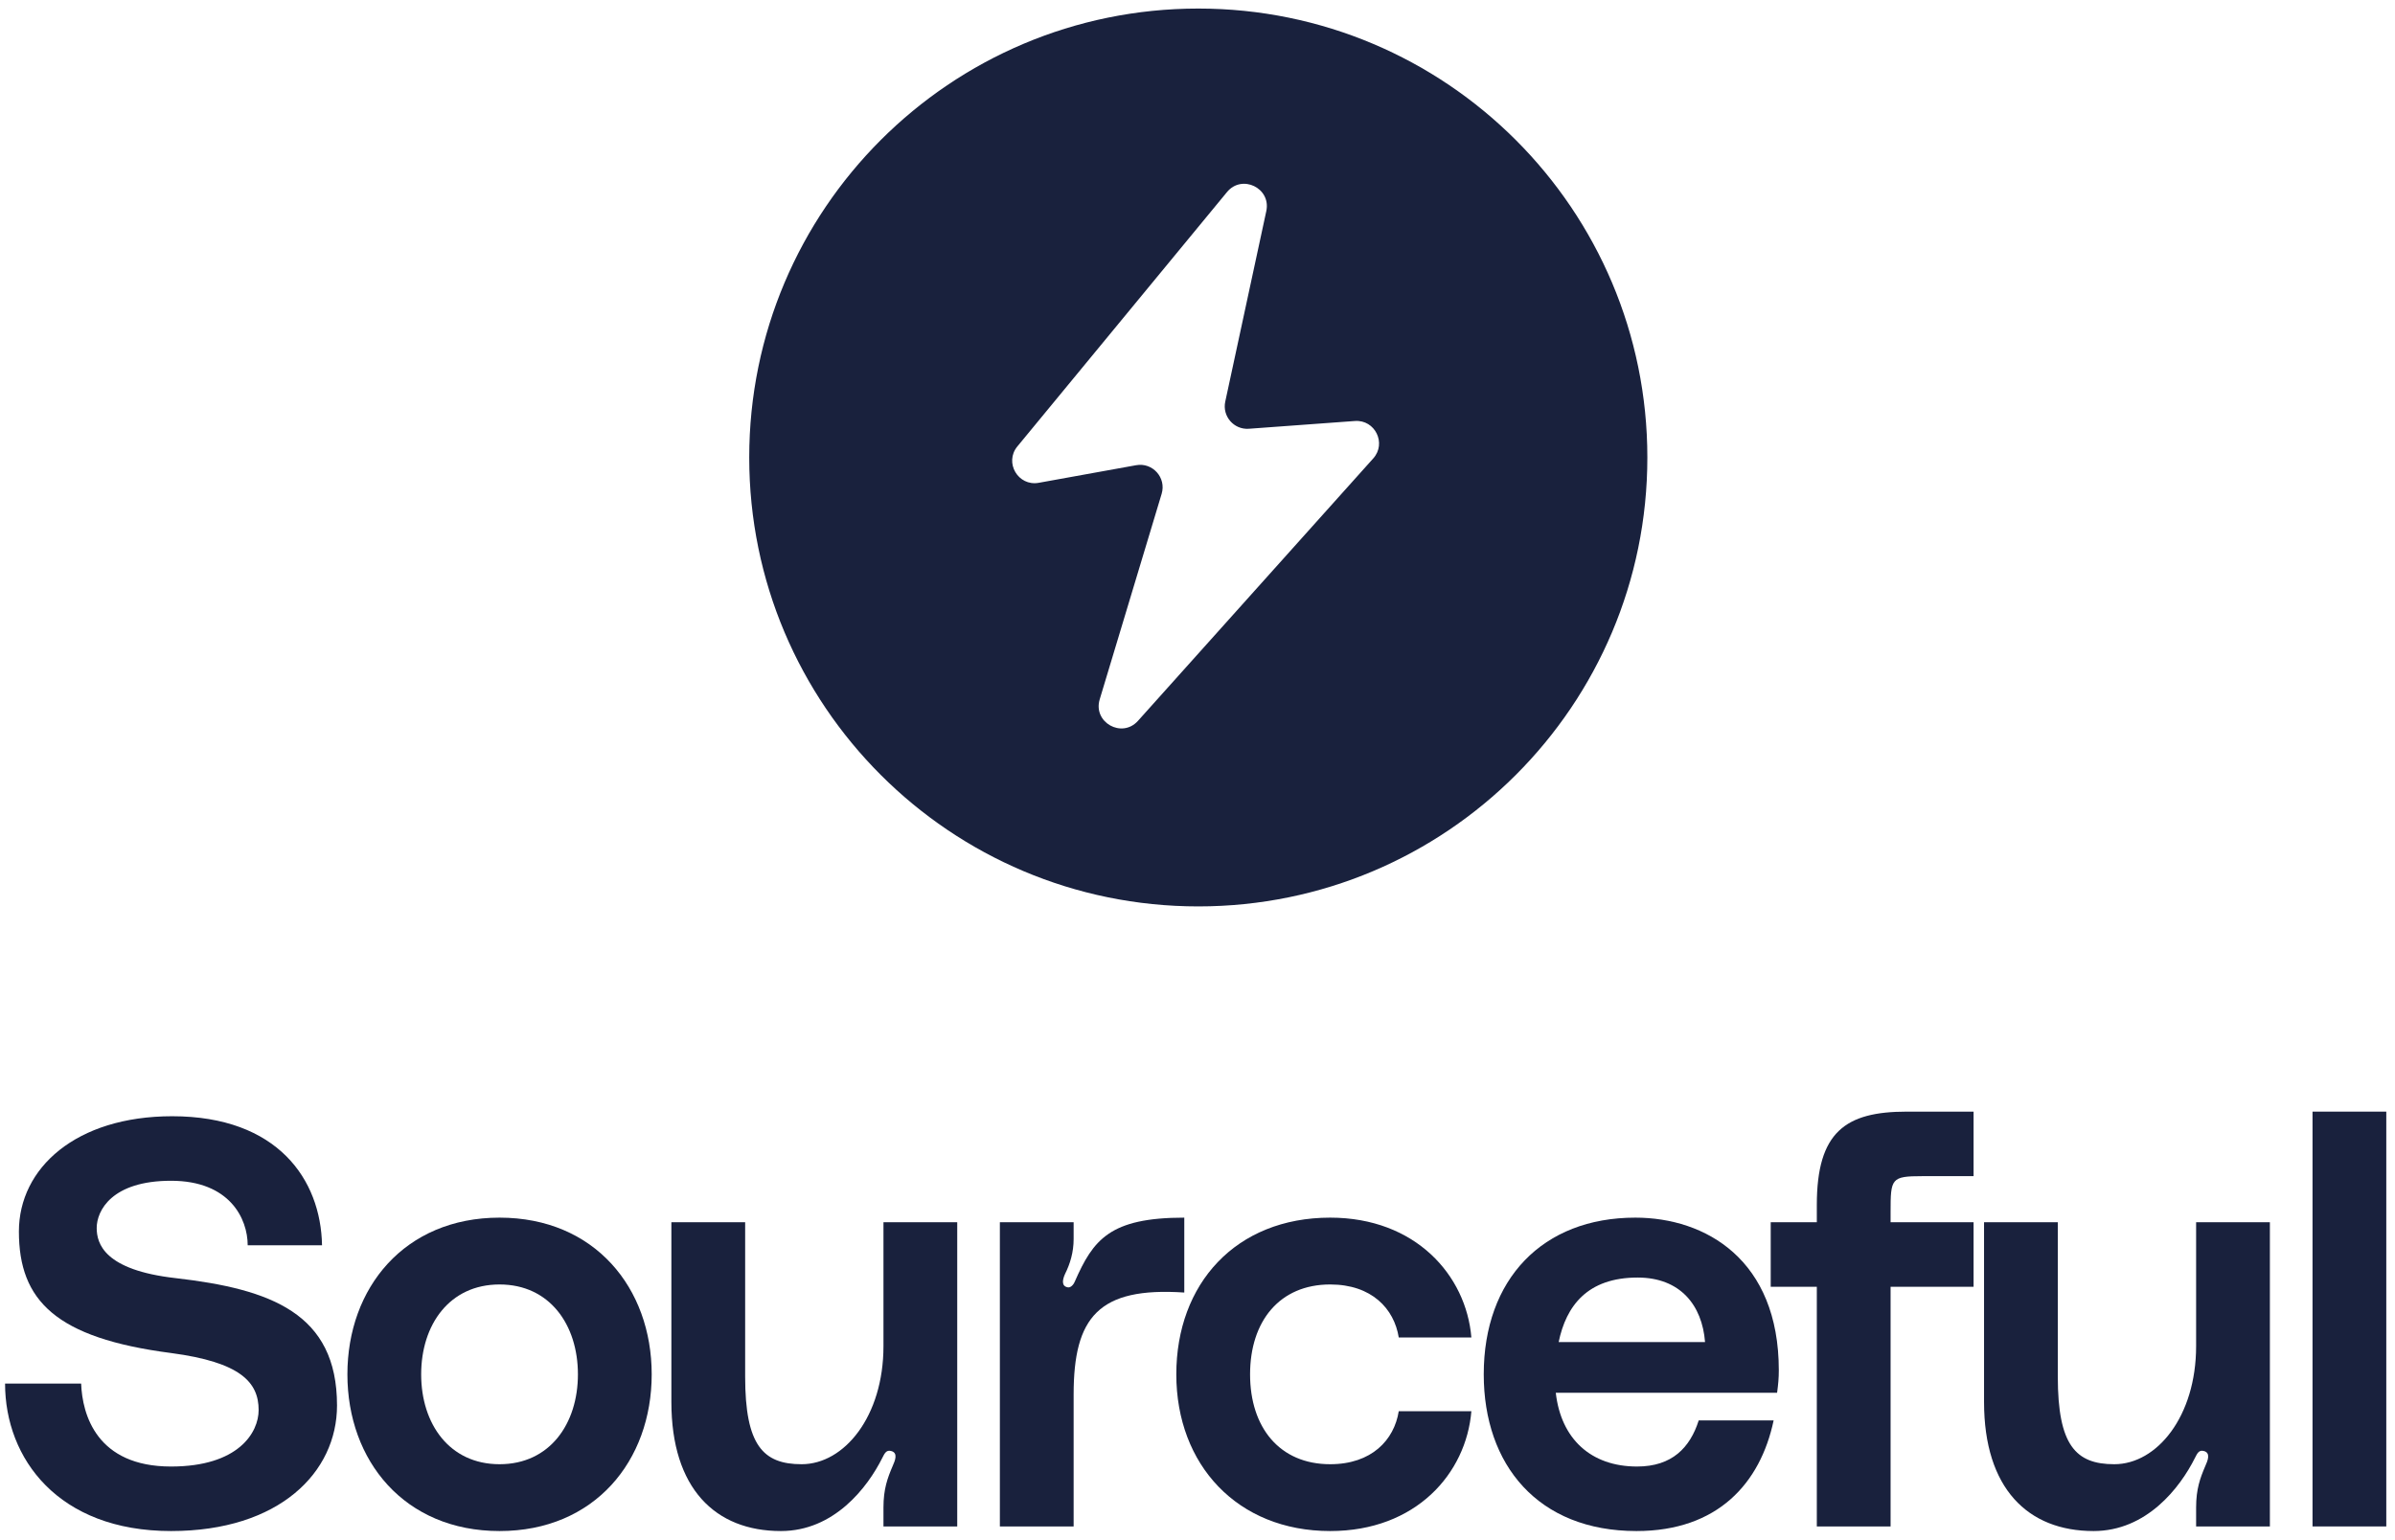
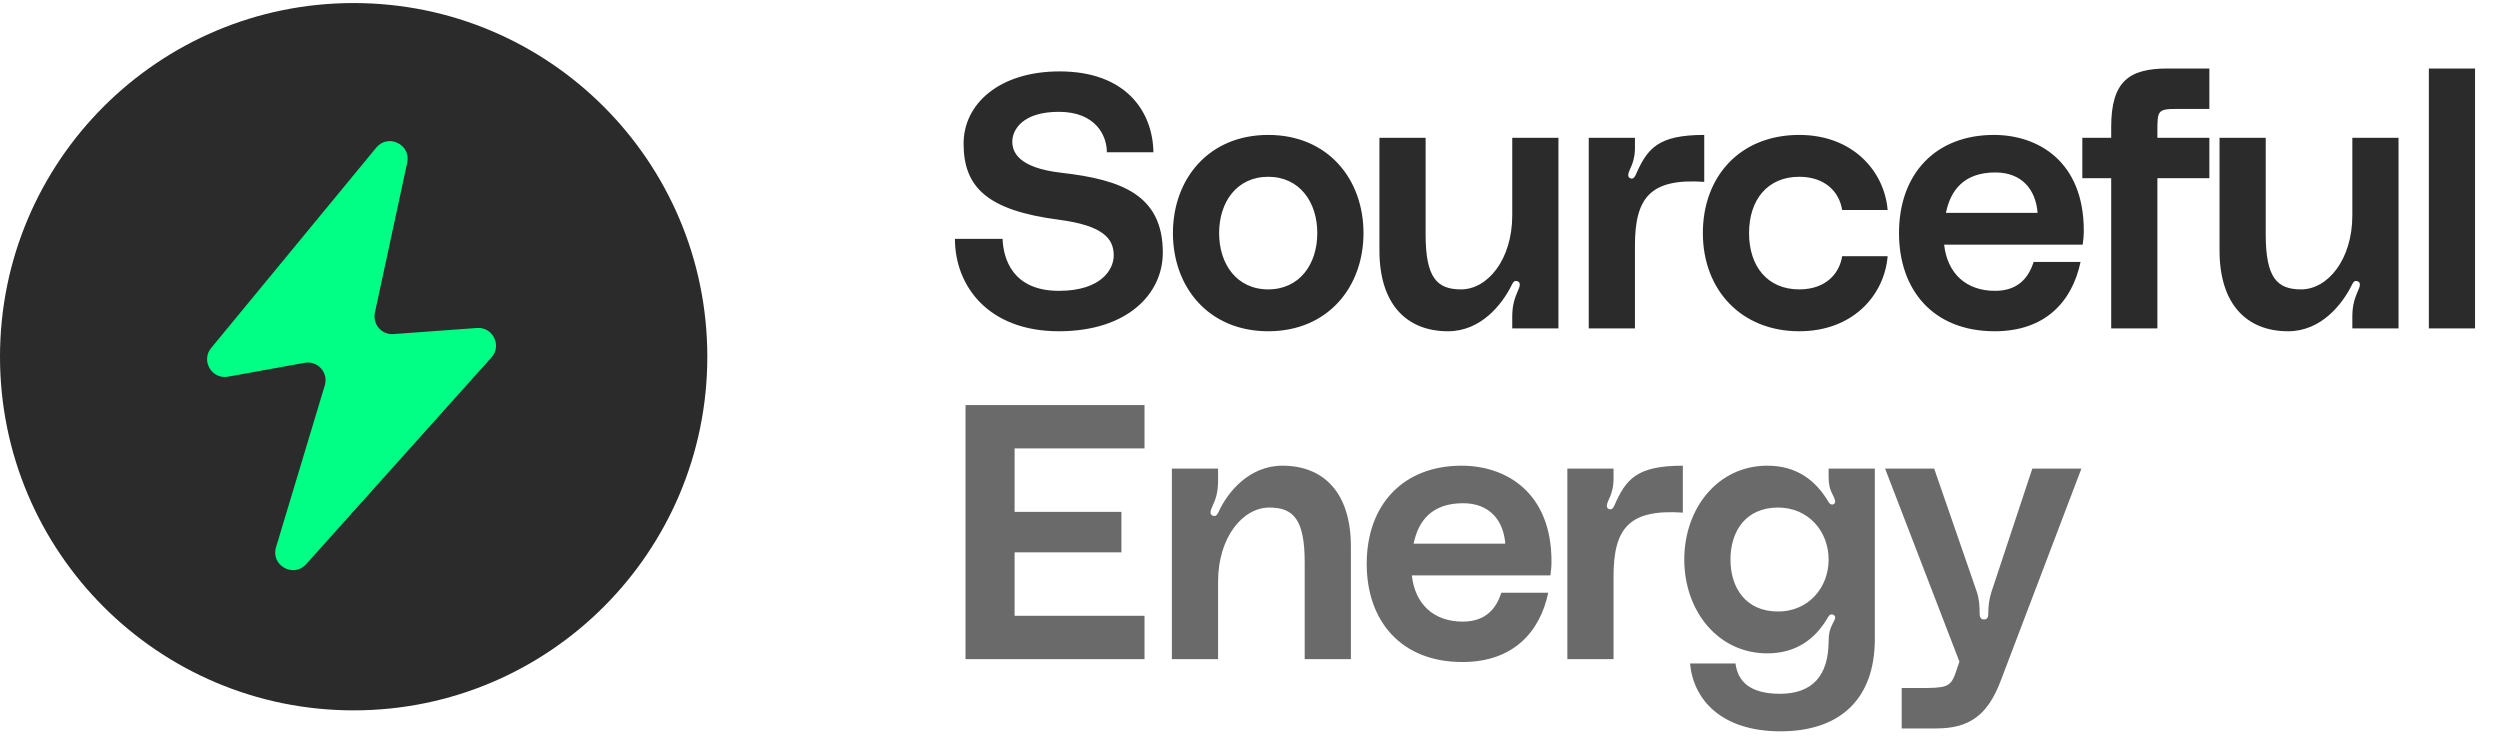
- <svg xmlns="http://www.w3.org/2000/svg" width="224" height="144" viewBox="0 0 224 144" fill="none">
-   <path fill-rule="evenodd" clip-rule="evenodd" d="M112.074 84.8C135.27 84.8 154.074 65.996 154.074 42.8C154.074 19.604 135.27 0.8 112.074 0.8C88.878 0.8 70.074 19.604 70.074 42.8C70.074 65.996 88.878 84.8 112.074 84.8ZM114.759 17.969L95.153 41.766C93.908 43.276 95.222 45.518 97.148 45.17L106.261 43.523C107.806 43.244 109.1 44.695 108.647 46.198L102.853 65.431C102.205 67.583 104.931 69.114 106.431 67.441L128.439 42.886C129.701 41.478 128.607 39.249 126.721 39.387L116.804 40.113C115.406 40.215 114.301 38.945 114.596 37.574L118.435 19.748C118.899 17.594 116.159 16.269 114.759 17.969Z" fill="#19213D" />
-   <path d="M16.429 119.577C25.322 120.601 31.521 122.865 31.521 131.489C31.521 137.742 26.131 143.239 15.997 143.239C5.433 143.239 0.474 136.448 0.474 129.441H7.589C7.697 132.352 9.044 137.203 15.997 137.203C22.304 137.203 24.19 134.022 24.19 131.92C24.19 129.333 22.519 127.447 15.997 126.584C5.217 125.183 1.768 121.679 1.768 115.211C1.768 109.282 7.104 104.431 16.105 104.431C25.969 104.431 30.012 110.36 30.119 116.505H23.166C23.166 114.025 21.495 110.468 15.997 110.468C10.446 110.468 9.044 113.271 9.044 114.888C9.044 116.343 9.745 118.823 16.429 119.577Z" fill="#19213D" />
-   <path d="M46.722 113.918C55.615 113.918 60.952 120.493 60.952 128.579C60.952 136.664 55.615 143.239 46.722 143.239C37.828 143.239 32.492 136.664 32.492 128.579C32.492 120.493 37.828 113.918 46.722 113.918ZM46.722 136.987C51.411 136.987 54.052 133.214 54.052 128.579C54.052 123.943 51.411 120.17 46.722 120.17C42.032 120.17 39.391 123.943 39.391 128.579C39.391 133.214 42.032 136.987 46.722 136.987Z" fill="#19213D" />
-   <path d="M73.034 143.239C66.89 143.239 62.793 139.251 62.793 131.166V114.349H69.693V128.794C69.693 135.208 71.364 136.987 74.975 136.987C78.963 136.987 82.629 132.513 82.629 125.937V114.349H89.528V142.808H82.629V141.029C82.629 139.305 83.006 138.281 83.491 137.149C83.707 136.664 84.03 135.909 83.329 135.747C82.898 135.639 82.736 135.963 82.521 136.394C81.119 139.197 77.993 143.239 73.034 143.239Z" fill="#19213D" />
-   <path d="M99.876 120.44C100.199 120.493 100.469 120.062 100.523 119.901C102.247 115.966 103.811 113.918 110.764 113.918V120.925C102.733 120.386 100.415 123.242 100.415 130.465V142.808H93.516V114.349H100.415V115.912C100.415 117.152 100.091 118.23 99.606 119.2C99.391 119.685 99.229 120.332 99.876 120.44Z" fill="#19213D" />
-   <path d="M110.018 128.579C110.018 120.116 115.57 113.918 124.409 113.918C132.387 113.918 137.13 119.308 137.615 125.129H130.823C130.392 122.434 128.29 120.17 124.409 120.17C119.666 120.17 116.917 123.62 116.917 128.579C116.917 133.537 119.666 136.987 124.409 136.987C128.29 136.987 130.392 134.723 130.823 132.028H137.615C137.13 137.849 132.44 143.239 124.409 143.239C115.731 143.239 110.018 137.041 110.018 128.579Z" fill="#19213D" />
-   <path d="M166.369 128.201C166.369 128.956 166.315 129.495 166.208 130.303H145.51C145.995 134.615 148.798 137.203 153.11 137.203C156.398 137.203 158.069 135.424 158.877 132.891H165.884C164.645 138.766 160.656 143.239 153.056 143.239C143.839 143.239 138.772 137.041 138.772 128.579C138.772 119.685 144.27 113.918 152.948 113.918C159.524 113.918 166.369 117.852 166.369 128.201ZM145.779 125.56H159.47C159.201 122.11 157.152 119.523 153.164 119.523C148.474 119.523 146.48 122.164 145.779 125.56Z" fill="#19213D" />
-   <path d="M179.788 110.037C176.877 110.037 176.823 110.252 176.823 113.379V114.349H184.585V120.386H176.823V142.808H169.924V120.386H165.612V114.349H169.924V112.732C169.924 105.887 172.619 104 178.332 104H184.585V110.037H179.788Z" fill="#19213D" />
-   <path d="M195.805 143.239C189.66 143.239 185.564 139.251 185.564 131.166V114.349H192.463V128.794C192.463 135.208 194.134 136.987 197.745 136.987C201.734 136.987 205.399 132.513 205.399 125.937V114.349H212.298V142.808H205.399V141.029C205.399 139.305 205.776 138.281 206.261 137.149C206.477 136.664 206.8 135.909 206.1 135.747C205.669 135.639 205.507 135.963 205.291 136.394C203.89 139.197 200.764 143.239 195.805 143.239Z" fill="#19213D" />
-   <path d="M216.286 104H223.185V142.808H216.286V104Z" fill="#19213D" />
+ <svg xmlns="http://www.w3.org/2000/svg" width="410" height="121" viewBox="0 0 410 121" fill="none">
+   <circle cx="58" cy="58.5" r="58" fill="#2B2B2B" />
+   <path d="M34.632 57.072L61.707 24.209C63.641 21.862 67.425 23.693 66.785 26.666L61.483 51.284C61.075 53.177 62.6 54.931 64.532 54.789L78.226 53.787C80.831 53.597 82.342 56.675 80.599 58.619L50.207 92.528C48.136 94.838 44.371 92.724 45.266 89.753L53.268 63.193C53.893 61.117 52.105 59.114 49.973 59.499L37.388 61.774C34.729 62.254 32.913 59.158 34.632 57.072Z" fill="#00FF84" />
+   <path d="M174.128 28.342C183.894 29.466 190.701 31.953 190.701 41.423C190.701 48.289 184.782 54.326 173.655 54.326C162.054 54.326 156.608 46.868 156.608 39.173H164.421C164.54 42.37 166.019 47.697 173.655 47.697C180.58 47.697 182.651 44.205 182.651 41.896C182.651 39.055 180.817 36.983 173.655 36.036C161.817 34.498 158.029 30.65 158.029 23.548C158.029 17.037 163.889 11.71 173.773 11.71C184.605 11.71 189.044 18.221 189.162 24.968H181.527C181.527 22.245 179.692 18.339 173.655 18.339C167.558 18.339 166.019 21.417 166.019 23.192C166.019 24.791 166.789 27.513 174.128 28.342ZM207.986 22.127C217.752 22.127 223.612 29.348 223.612 38.227C223.612 47.105 217.752 54.326 207.986 54.326C198.22 54.326 192.36 47.105 192.36 38.227C192.36 29.348 198.22 22.127 207.986 22.127ZM207.986 47.46C213.135 47.46 216.035 43.317 216.035 38.227C216.035 33.136 213.135 28.993 207.986 28.993C202.836 28.993 199.936 33.136 199.936 38.227C199.936 43.317 202.836 47.46 207.986 47.46ZM237.472 54.326C230.725 54.326 226.226 49.946 226.226 41.068V22.601H233.802V38.463C233.802 45.507 235.637 47.46 239.603 47.46C243.983 47.46 248.008 42.547 248.008 35.326V22.601H255.584V53.852H248.008V51.899C248.008 50.005 248.422 48.88 248.955 47.638C249.192 47.105 249.547 46.276 248.777 46.099C248.304 45.98 248.126 46.335 247.889 46.809C246.35 49.887 242.917 54.326 237.472 54.326ZM267.539 29.289C267.894 29.348 268.19 28.875 268.249 28.697C270.144 24.376 271.86 22.127 279.495 22.127V29.822C270.676 29.23 268.131 32.367 268.131 40.298V53.852H260.555V22.601H268.131V24.317C268.131 25.678 267.776 26.862 267.243 27.928C267.007 28.46 266.829 29.171 267.539 29.289ZM279.268 38.227C279.268 28.934 285.365 22.127 295.072 22.127C303.832 22.127 309.04 28.046 309.573 34.438H302.115C301.642 31.479 299.333 28.993 295.072 28.993C289.863 28.993 286.845 32.781 286.845 38.227C286.845 43.672 289.863 47.46 295.072 47.46C299.333 47.46 301.642 44.974 302.115 42.015H309.573C309.04 48.407 303.891 54.326 295.072 54.326C285.542 54.326 279.268 47.519 279.268 38.227ZM341.741 37.812C341.741 38.641 341.682 39.233 341.563 40.121H318.835C319.368 44.856 322.445 47.697 327.181 47.697C330.791 47.697 332.626 45.743 333.514 42.962H341.208C339.847 49.413 335.467 54.326 327.121 54.326C317 54.326 311.436 47.519 311.436 38.227C311.436 28.46 317.474 22.127 327.003 22.127C334.224 22.127 341.741 26.448 341.741 37.812ZM319.131 34.912H334.165C333.869 31.124 331.62 28.283 327.24 28.283C322.09 28.283 319.9 31.183 319.131 34.912ZM357.068 17.866C353.872 17.866 353.812 18.102 353.812 21.535V22.601H362.336V29.23H353.812V53.852H346.236V29.23H341.501V22.601H346.236V20.825C346.236 13.308 349.196 11.236 355.47 11.236H362.336V17.866H357.068ZM375.248 54.326C368.501 54.326 364.003 49.946 364.003 41.068V22.601H371.579V38.463C371.579 45.507 373.414 47.46 377.379 47.46C381.759 47.46 385.784 42.547 385.784 35.326V22.601H393.36V53.852H385.784V51.899C385.784 50.005 386.198 48.88 386.731 47.638C386.968 47.105 387.323 46.276 386.554 46.099C386.08 45.98 385.903 46.335 385.666 46.809C384.127 49.887 380.694 54.326 375.248 54.326ZM398.331 11.236H405.907V53.852H398.331V11.236Z" fill="#2B2B2B" />
+   <path d="M187.702 73.532H166.394V83.949H183.914V90.579H166.394V100.996H187.702V108.099H158.345V66.429H187.702V73.532ZM210.301 76.373C217.048 76.373 221.547 80.753 221.547 89.632V108.099H213.97V92.236C213.97 85.192 212.135 83.239 208.17 83.239C203.79 83.239 199.765 88.152 199.765 95.373V108.099H192.189V76.847H199.765V78.8C199.765 80.694 199.41 81.819 198.818 83.061C198.581 83.594 198.226 84.423 198.995 84.6C199.469 84.719 199.647 84.364 199.883 83.89C201.304 80.753 204.855 76.373 210.301 76.373ZM254.444 92.058C254.444 92.887 254.384 93.479 254.266 94.367H231.537C232.07 99.102 235.148 101.943 239.883 101.943C243.494 101.943 245.328 99.99 246.216 97.208H253.911C252.55 103.659 248.17 108.572 239.824 108.572C229.703 108.572 224.139 101.765 224.139 92.473C224.139 82.706 230.176 76.373 239.706 76.373C246.927 76.373 254.444 80.694 254.444 92.058ZM231.833 89.158H246.867C246.571 85.37 244.322 82.529 239.942 82.529C234.793 82.529 232.603 85.429 231.833 89.158ZM264.029 83.535C264.384 83.594 264.68 83.121 264.739 82.943C266.633 78.622 268.35 76.373 275.985 76.373V84.068C267.166 83.476 264.621 86.613 264.621 94.544V108.099H257.045V76.847H264.621V78.563C264.621 79.924 264.266 81.108 263.733 82.174C263.496 82.706 263.319 83.417 264.029 83.535ZM276.221 91.762C276.221 83.358 281.725 76.373 289.834 76.373C294.688 76.373 297.706 78.8 299.719 82.055C299.778 82.174 300.133 82.943 300.666 82.706C301.258 82.47 300.843 81.7 300.547 81.108C300.074 80.221 299.896 79.392 299.896 78.267V76.847H307.472V104.784C307.472 114.787 301.613 119.936 292.024 119.936C282.199 119.936 277.7 114.668 277.168 108.809H284.625C284.981 111.65 286.875 113.781 291.906 113.781C297.233 113.781 299.896 110.821 299.896 105.08C299.896 104.014 300.074 103.186 300.547 102.298C300.843 101.706 301.258 101.114 300.666 100.818C300.133 100.582 299.837 101.114 299.719 101.351C297.706 104.784 294.569 107.151 289.834 107.151C281.725 107.151 276.221 100.167 276.221 91.762ZM291.61 100.286C296.582 100.286 299.896 96.379 299.896 91.762C299.896 87.146 296.582 83.239 291.61 83.239C286.283 83.239 283.797 87.146 283.797 91.762C283.797 96.379 286.283 100.286 291.61 100.286ZM309.153 76.847H317.203L324.187 97.03C324.602 98.273 324.661 99.398 324.661 100.582C324.661 100.996 324.72 101.588 325.371 101.588C326.022 101.588 326.081 101.055 326.081 100.582C326.081 99.457 326.2 98.273 326.614 97.03L333.302 76.847H341.352L328.094 111.709C325.963 117.273 323.003 119.463 317.558 119.463H311.876V112.834H314.48C318.979 112.834 319.866 112.834 320.695 110.407L321.346 108.513L309.153 76.847Z" fill="#2B2B2B" fill-opacity="0.7" />
</svg>
